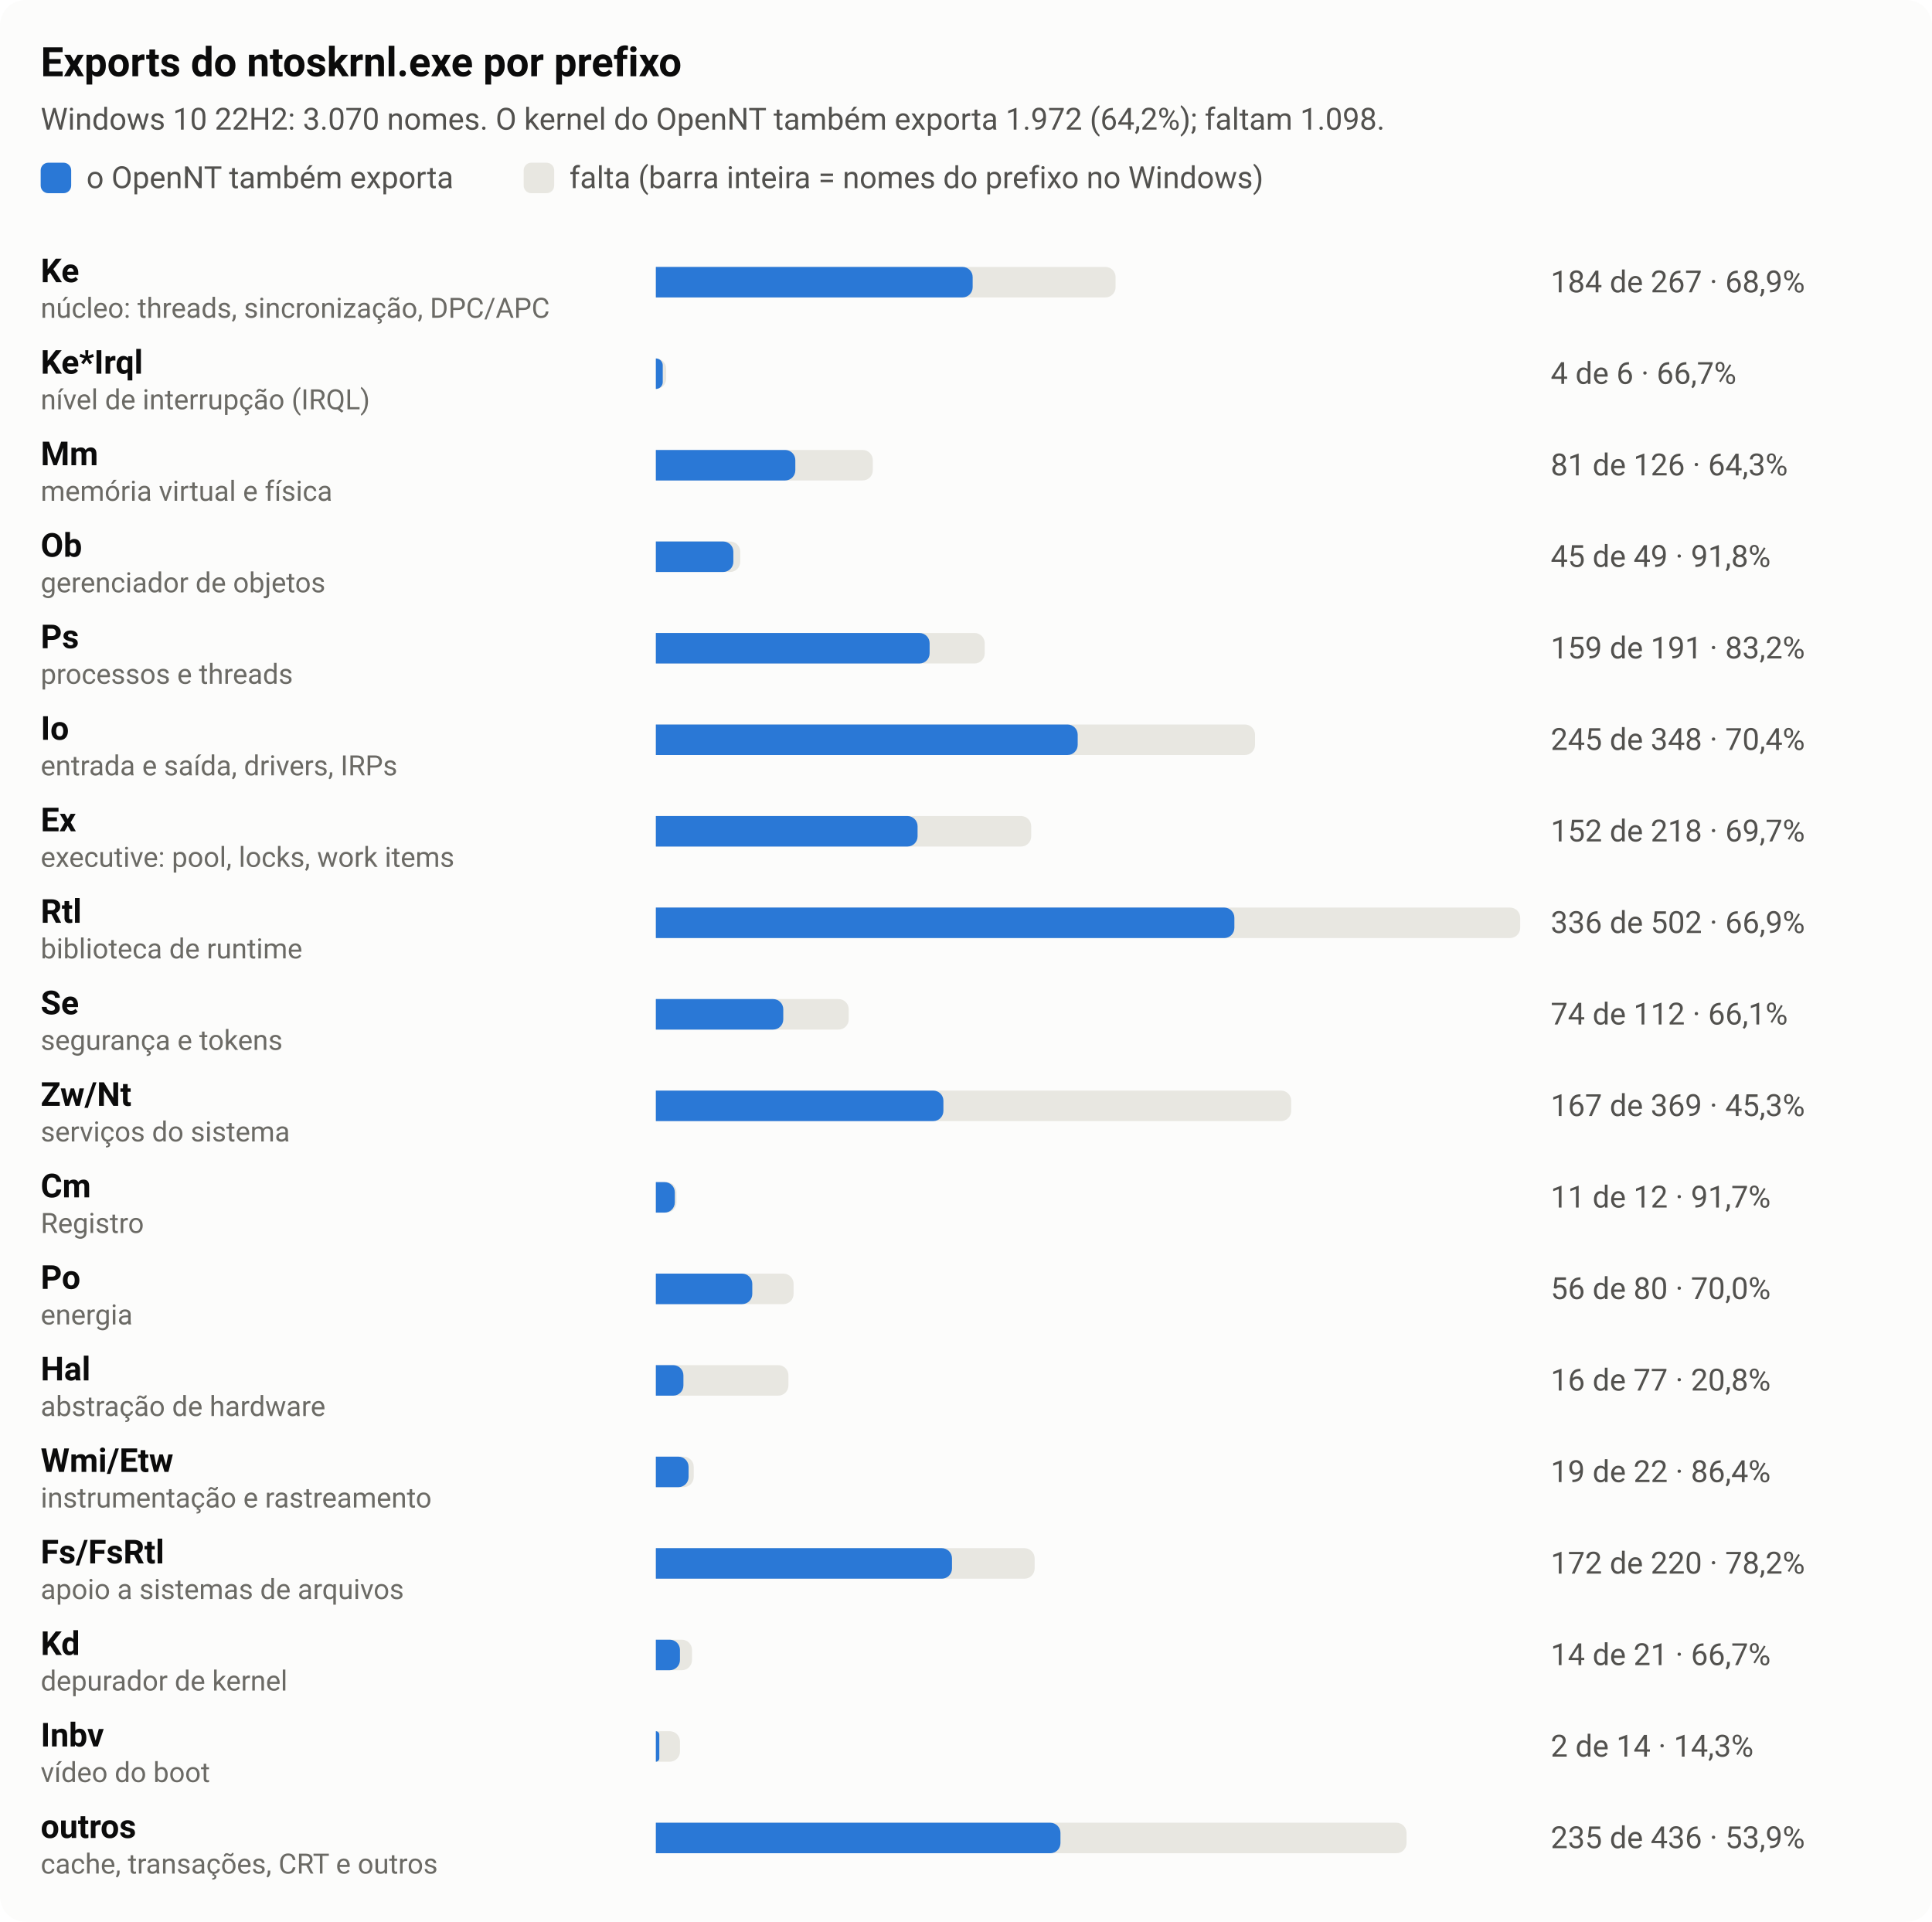
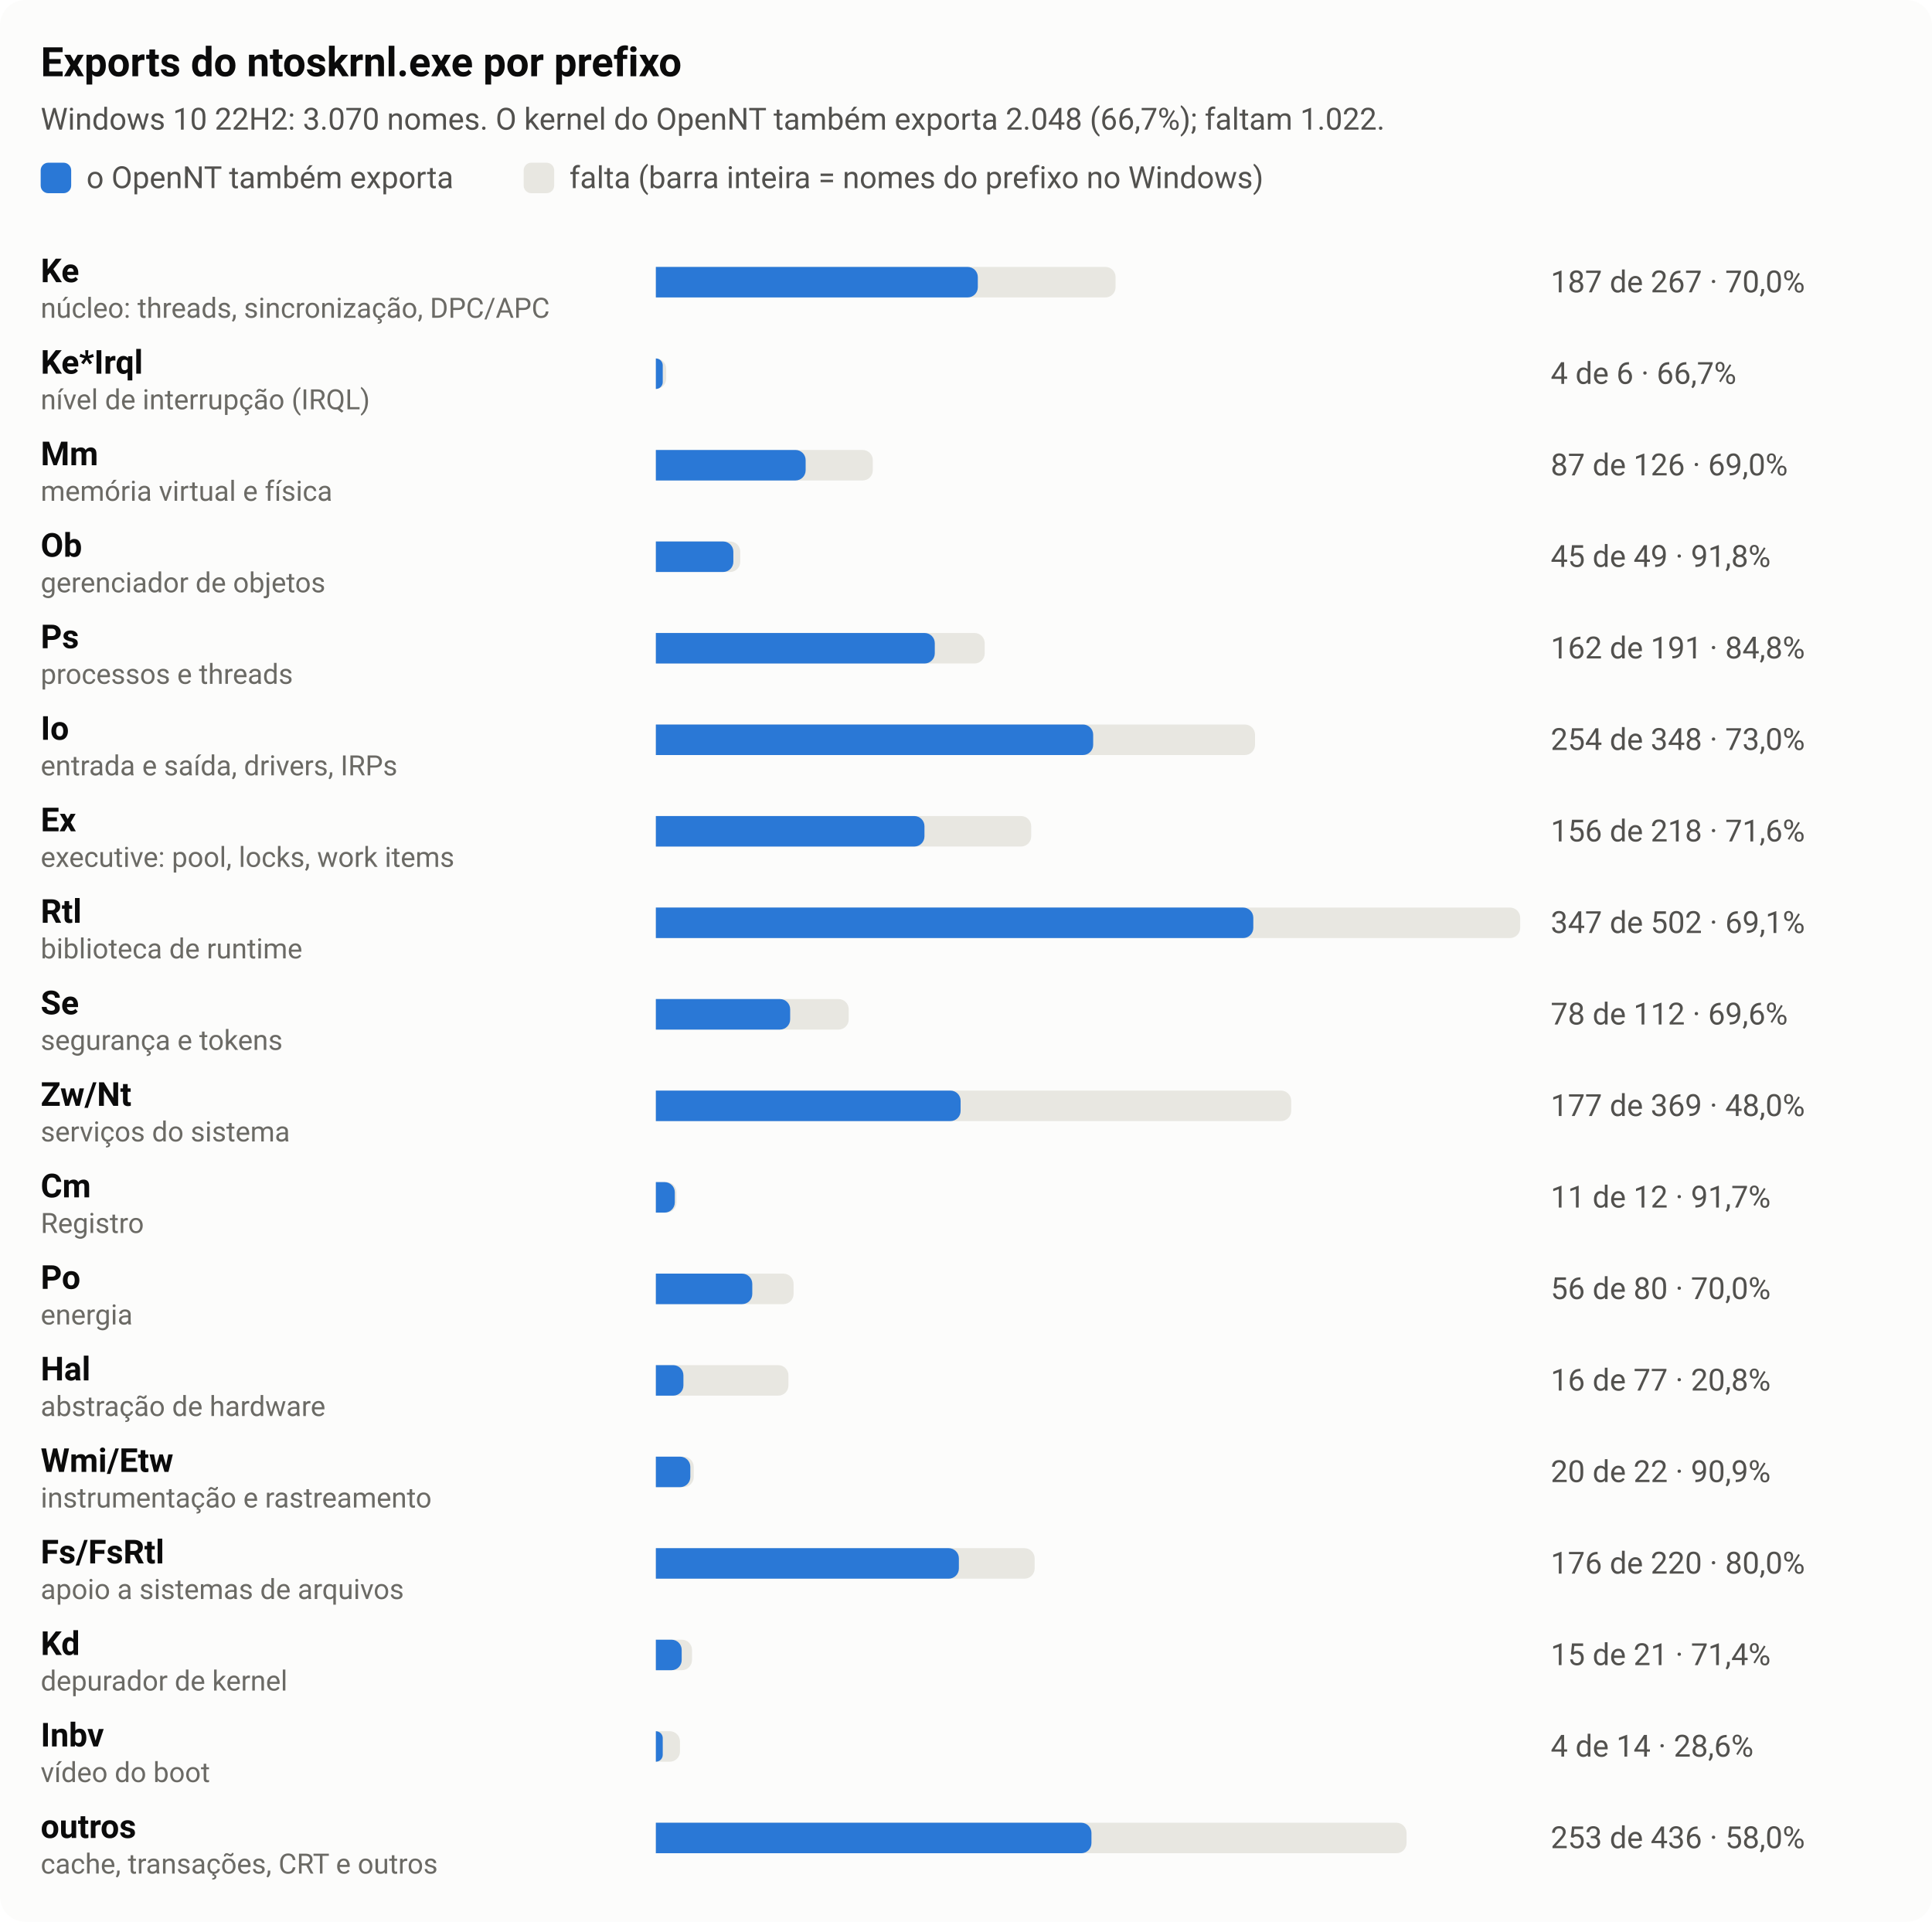
<svg xmlns="http://www.w3.org/2000/svg" width="760" height="756" viewBox="0 0 760 756" role="img" aria-labelledby="pc-title">
  <style>.pc-bg{fill:#fcfcfb}.pc-t{font:600 16px system-ui,-apple-system,Segoe UI,Roboto,sans-serif;fill:#0b0b0b}.pc-s,.pc-v{font:12px system-ui,-apple-system,Segoe UI,Roboto,sans-serif;fill:#52514e}.pc-v{font-variant-numeric:tabular-nums}.pc-l{font:600 13px system-ui,-apple-system,Segoe UI,Roboto,sans-serif;fill:#0b0b0b}.pc-m{font:11px system-ui,-apple-system,Segoe UI,Roboto,sans-serif;fill:#6b6a65}.pc-k{fill:#e8e7e1}.pc-a{fill:#2a78d6}@media (prefers-color-scheme:dark){.pc-bg{fill:#1a1a19}.pc-t,.pc-l{fill:#f0efec}.pc-s,.pc-v{fill:#c3c2b7}.pc-m{fill:#9d9b94}.pc-k{fill:#2c2c2a}.pc-a{fill:#3987e5}}</style>
  <rect class="pc-bg" width="760" height="756" rx="10" />
  <text class="pc-t" x="16" y="30">Exports do ntoskrnl.exe por prefixo</text>
-   <text class="pc-s" x="16" y="51">Windows 10 22H2: 3.070 nomes. O kernel do OpenNT também exporta 1.972 (64,2%); faltam 1.098.</text>
+   <text class="pc-s" x="16" y="51">Windows 10 22H2: 3.070 nomes. O kernel do OpenNT também exporta 2.048 (66,7%); faltam 1.022.</text>
  <rect class="pc-a" x="16" y="64" width="12" height="12" rx="3" />
  <text class="pc-v" x="34" y="74">o OpenNT também exporta</text>
  <rect class="pc-k" x="206" y="64" width="12" height="12" rx="3" />
  <text class="pc-v" x="224" y="74">falta (barra inteira = nomes do prefixo no Windows)</text>
  <g>
    <text class="pc-l" x="16" y="111">Ke</text>
    <text class="pc-m" x="16" y="125">núcleo: threads, sincronização, DPC/APC</text>
    <path class="pc-k" d="M258.0 105.0h176.84a4 4 0 0 1 4 4v4a4 4 0 0 1 -4 4h-176.84z" />
-     <path class="pc-a" d="M258.0 105.0h120.62a4 4 0 0 1 4 4v4a4 4 0 0 1 -4 4h-120.62z" />
-     <text class="pc-v" x="610" y="115">184 de 267 · 68,9%</text>
+     <path class="pc-a" d="M258.0 105.0h122.65a4 4 0 0 1 4 4v4a4 4 0 0 1 -4 4h-122.65z" />
+     <text class="pc-v" x="610" y="115">187 de 267 · 70,0%</text>
  </g>
  <g>
    <text class="pc-l" x="16" y="147">Ke*Irql</text>
    <text class="pc-m" x="16" y="161">nível de interrupção (IRQL)</text>
    <path class="pc-k" d="M258.0 141.0h0.06a4 4 0 0 1 4 4v4a4 4 0 0 1 -4 4h-0.06z" />
    <path class="pc-a" d="M258.0 141.0h0.00a2.709 2.709 0 0 1 2.709 2.709v6.582a2.709 2.709 0 0 1 -2.709 2.709h-0.00z" />
    <text class="pc-v" x="610" y="151">4 de 6 · 66,7%</text>
  </g>
  <g>
    <text class="pc-l" x="16" y="183">Mm</text>
    <text class="pc-m" x="16" y="197">memória virtual e física</text>
    <path class="pc-k" d="M258.0 177.0h81.34a4 4 0 0 1 4 4v4a4 4 0 0 1 -4 4h-81.34z" />
-     <path class="pc-a" d="M258.0 177.0h50.86a4 4 0 0 1 4 4v4a4 4 0 0 1 -4 4h-50.86z" />
-     <text class="pc-v" x="610" y="187">81 de 126 · 64,3%</text>
+     <path class="pc-a" d="M258.0 177.0h54.92a4 4 0 0 1 4 4v4a4 4 0 0 1 -4 4h-54.92z" />
+     <text class="pc-v" x="610" y="187">87 de 126 · 69,0%</text>
  </g>
  <g>
    <text class="pc-l" x="16" y="219">Ob</text>
    <text class="pc-m" x="16" y="233">gerenciador de objetos</text>
    <path class="pc-k" d="M258.0 213.0h29.19a4 4 0 0 1 4 4v4a4 4 0 0 1 -4 4h-29.19z" />
    <path class="pc-a" d="M258.0 213.0h26.48a4 4 0 0 1 4 4v4a4 4 0 0 1 -4 4h-26.48z" />
    <text class="pc-v" x="610" y="223">45 de 49 · 91,8%</text>
  </g>
  <g>
    <text class="pc-l" x="16" y="255">Ps</text>
    <text class="pc-m" x="16" y="269">processos e threads</text>
    <path class="pc-k" d="M258.0 249.0h125.36a4 4 0 0 1 4 4v4a4 4 0 0 1 -4 4h-125.36z" />
-     <path class="pc-a" d="M258.0 249.0h103.69a4 4 0 0 1 4 4v4a4 4 0 0 1 -4 4h-103.69z" />
-     <text class="pc-v" x="610" y="259">159 de 191 · 83,2%</text>
+     <path class="pc-a" d="M258.0 249.0h105.72a4 4 0 0 1 4 4v4a4 4 0 0 1 -4 4h-105.72z" />
+     <text class="pc-v" x="610" y="259">162 de 191 · 84,8%</text>
  </g>
  <g>
    <text class="pc-l" x="16" y="291">Io</text>
    <text class="pc-m" x="16" y="305">entrada e saída, drivers, IRPs</text>
    <path class="pc-k" d="M258.0 285.0h231.70a4 4 0 0 1 4 4v4a4 4 0 0 1 -4 4h-231.70z" />
-     <path class="pc-a" d="M258.0 285.0h161.94a4 4 0 0 1 4 4v4a4 4 0 0 1 -4 4h-161.94z" />
-     <text class="pc-v" x="610" y="295">245 de 348 · 70,4%</text>
+     <path class="pc-a" d="M258.0 285.0h168.03a4 4 0 0 1 4 4v4a4 4 0 0 1 -4 4h-168.03z" />
+     <text class="pc-v" x="610" y="295">254 de 348 · 73,0%</text>
  </g>
  <g>
    <text class="pc-l" x="16" y="327">Ex</text>
    <text class="pc-m" x="16" y="341">executive: pool, locks, work items</text>
    <path class="pc-k" d="M258.0 321.0h143.65a4 4 0 0 1 4 4v4a4 4 0 0 1 -4 4h-143.65z" />
-     <path class="pc-a" d="M258.0 321.0h98.95a4 4 0 0 1 4 4v4a4 4 0 0 1 -4 4h-98.95z" />
-     <text class="pc-v" x="610" y="331">152 de 218 · 69,7%</text>
+     <path class="pc-a" d="M258.0 321.0h101.66a4 4 0 0 1 4 4v4a4 4 0 0 1 -4 4h-101.66z" />
+     <text class="pc-v" x="610" y="331">156 de 218 · 71,6%</text>
  </g>
  <g>
    <text class="pc-l" x="16" y="363">Rtl</text>
    <text class="pc-m" x="16" y="377">biblioteca de runtime</text>
    <path class="pc-k" d="M258.0 357.0h336.00a4 4 0 0 1 4 4v4a4 4 0 0 1 -4 4h-336.00z" />
-     <path class="pc-a" d="M258.0 357.0h223.57a4 4 0 0 1 4 4v4a4 4 0 0 1 -4 4h-223.57z" />
-     <text class="pc-v" x="610" y="367">336 de 502 · 66,9%</text>
+     <path class="pc-a" d="M258.0 357.0h231.02a4 4 0 0 1 4 4v4a4 4 0 0 1 -4 4h-231.02z" />
+     <text class="pc-v" x="610" y="367">347 de 502 · 69,1%</text>
  </g>
  <g>
    <text class="pc-l" x="16" y="399">Se</text>
    <text class="pc-m" x="16" y="413">segurança e tokens</text>
    <path class="pc-k" d="M258.0 393.0h71.86a4 4 0 0 1 4 4v4a4 4 0 0 1 -4 4h-71.86z" />
-     <path class="pc-a" d="M258.0 393.0h46.12a4 4 0 0 1 4 4v4a4 4 0 0 1 -4 4h-46.12z" />
-     <text class="pc-v" x="610" y="403">74 de 112 · 66,1%</text>
+     <path class="pc-a" d="M258.0 393.0h48.83a4 4 0 0 1 4 4v4a4 4 0 0 1 -4 4h-48.83z" />
+     <text class="pc-v" x="610" y="403">78 de 112 · 69,6%</text>
  </g>
  <g>
    <text class="pc-l" x="16" y="435">Zw/Nt</text>
    <text class="pc-m" x="16" y="449">serviços do sistema</text>
    <path class="pc-k" d="M258.0 429.0h245.92a4 4 0 0 1 4 4v4a4 4 0 0 1 -4 4h-245.92z" />
-     <path class="pc-a" d="M258.0 429.0h109.11a4 4 0 0 1 4 4v4a4 4 0 0 1 -4 4h-109.11z" />
-     <text class="pc-v" x="610" y="439">167 de 369 · 45,3%</text>
+     <path class="pc-a" d="M258.0 429.0h115.88a4 4 0 0 1 4 4v4a4 4 0 0 1 -4 4h-115.88z" />
+     <text class="pc-v" x="610" y="439">177 de 369 · 48,0%</text>
  </g>
  <g>
    <text class="pc-l" x="16" y="471">Cm</text>
    <text class="pc-m" x="16" y="485">Registro</text>
    <path class="pc-k" d="M258.0 465.0h4.13a4 4 0 0 1 4 4v4a4 4 0 0 1 -4 4h-4.13z" />
    <path class="pc-a" d="M258.0 465.0h3.45a4 4 0 0 1 4 4v4a4 4 0 0 1 -4 4h-3.45z" />
    <text class="pc-v" x="610" y="475">11 de 12 · 91,7%</text>
  </g>
  <g>
    <text class="pc-l" x="16" y="507">Po</text>
    <text class="pc-m" x="16" y="521">energia</text>
    <path class="pc-k" d="M258.0 501.0h50.18a4 4 0 0 1 4 4v4a4 4 0 0 1 -4 4h-50.18z" />
    <path class="pc-a" d="M258.0 501.0h33.93a4 4 0 0 1 4 4v4a4 4 0 0 1 -4 4h-33.93z" />
    <text class="pc-v" x="610" y="511">56 de 80 · 70,0%</text>
  </g>
  <g>
    <text class="pc-l" x="16" y="543">Hal</text>
    <text class="pc-m" x="16" y="557">abstração de hardware</text>
    <path class="pc-k" d="M258.0 537.0h48.15a4 4 0 0 1 4 4v4a4 4 0 0 1 -4 4h-48.15z" />
    <path class="pc-a" d="M258.0 537.0h6.84a4 4 0 0 1 4 4v4a4 4 0 0 1 -4 4h-6.84z" />
    <text class="pc-v" x="610" y="547">16 de 77 · 20,8%</text>
  </g>
  <g>
    <text class="pc-l" x="16" y="579">Wmi/Etw</text>
    <text class="pc-m" x="16" y="593">instrumentação e rastreamento</text>
    <path class="pc-k" d="M258.0 573.0h10.90a4 4 0 0 1 4 4v4a4 4 0 0 1 -4 4h-10.90z" />
-     <path class="pc-a" d="M258.0 573.0h8.87a4 4 0 0 1 4 4v4a4 4 0 0 1 -4 4h-8.87z" />
-     <text class="pc-v" x="610" y="583">19 de 22 · 86,4%</text>
+     <path class="pc-a" d="M258.0 573.0h9.55a4 4 0 0 1 4 4v4a4 4 0 0 1 -4 4h-9.55z" />
+     <text class="pc-v" x="610" y="583">20 de 22 · 90,9%</text>
  </g>
  <g>
    <text class="pc-l" x="16" y="615">Fs/FsRtl</text>
    <text class="pc-m" x="16" y="629">apoio a sistemas de arquivos</text>
    <path class="pc-k" d="M258.0 609.0h145.00a4 4 0 0 1 4 4v4a4 4 0 0 1 -4 4h-145.00z" />
-     <path class="pc-a" d="M258.0 609.0h112.49a4 4 0 0 1 4 4v4a4 4 0 0 1 -4 4h-112.49z" />
-     <text class="pc-v" x="610" y="619">172 de 220 · 78,2%</text>
+     <path class="pc-a" d="M258.0 609.0h115.20a4 4 0 0 1 4 4v4a4 4 0 0 1 -4 4h-115.20z" />
+     <text class="pc-v" x="610" y="619">176 de 220 · 80,0%</text>
  </g>
  <g>
    <text class="pc-l" x="16" y="651">Kd</text>
    <text class="pc-m" x="16" y="665">depurador de kernel</text>
    <path class="pc-k" d="M258.0 645.0h10.22a4 4 0 0 1 4 4v4a4 4 0 0 1 -4 4h-10.22z" />
-     <path class="pc-a" d="M258.0 645.0h5.48a4 4 0 0 1 4 4v4a4 4 0 0 1 -4 4h-5.48z" />
-     <text class="pc-v" x="610" y="655">14 de 21 · 66,7%</text>
+     <path class="pc-a" d="M258.0 645.0h6.16a4 4 0 0 1 4 4v4a4 4 0 0 1 -4 4h-6.16z" />
+     <text class="pc-v" x="610" y="655">15 de 21 · 71,4%</text>
  </g>
  <g>
    <text class="pc-l" x="16" y="687">Inbv</text>
    <text class="pc-m" x="16" y="701">vídeo do boot</text>
    <path class="pc-k" d="M258.0 681.0h5.48a4 4 0 0 1 4 4v4a4 4 0 0 1 -4 4h-5.48z" />
-     <path class="pc-a" d="M258.0 681.0h0.00a1.355 1.355 0 0 1 1.355 1.355v9.291a1.355 1.355 0 0 1 -1.355 1.355h-0.00z" />
-     <text class="pc-v" x="610" y="691">2 de 14 · 14,3%</text>
+     <path class="pc-a" d="M258.0 681.0h0.00a2.709 2.709 0 0 1 2.709 2.709v6.582a2.709 2.709 0 0 1 -2.709 2.709h-0.00z" />
+     <text class="pc-v" x="610" y="691">4 de 14 · 28,6%</text>
  </g>
  <g>
    <text class="pc-l" x="16" y="723">outros</text>
    <text class="pc-m" x="16" y="737">cache, transações, CRT e outros</text>
    <path class="pc-k" d="M258.0 717.0h291.30a4 4 0 0 1 4 4v4a4 4 0 0 1 -4 4h-291.30z" />
-     <path class="pc-a" d="M258.0 717.0h155.16a4 4 0 0 1 4 4v4a4 4 0 0 1 -4 4h-155.16z" />
-     <text class="pc-v" x="610" y="727">235 de 436 · 53,9%</text>
+     <path class="pc-a" d="M258.0 717.0h167.35a4 4 0 0 1 4 4v4a4 4 0 0 1 -4 4h-167.35z" />
+     <text class="pc-v" x="610" y="727">253 de 436 · 58,0%</text>
  </g>
</svg>
